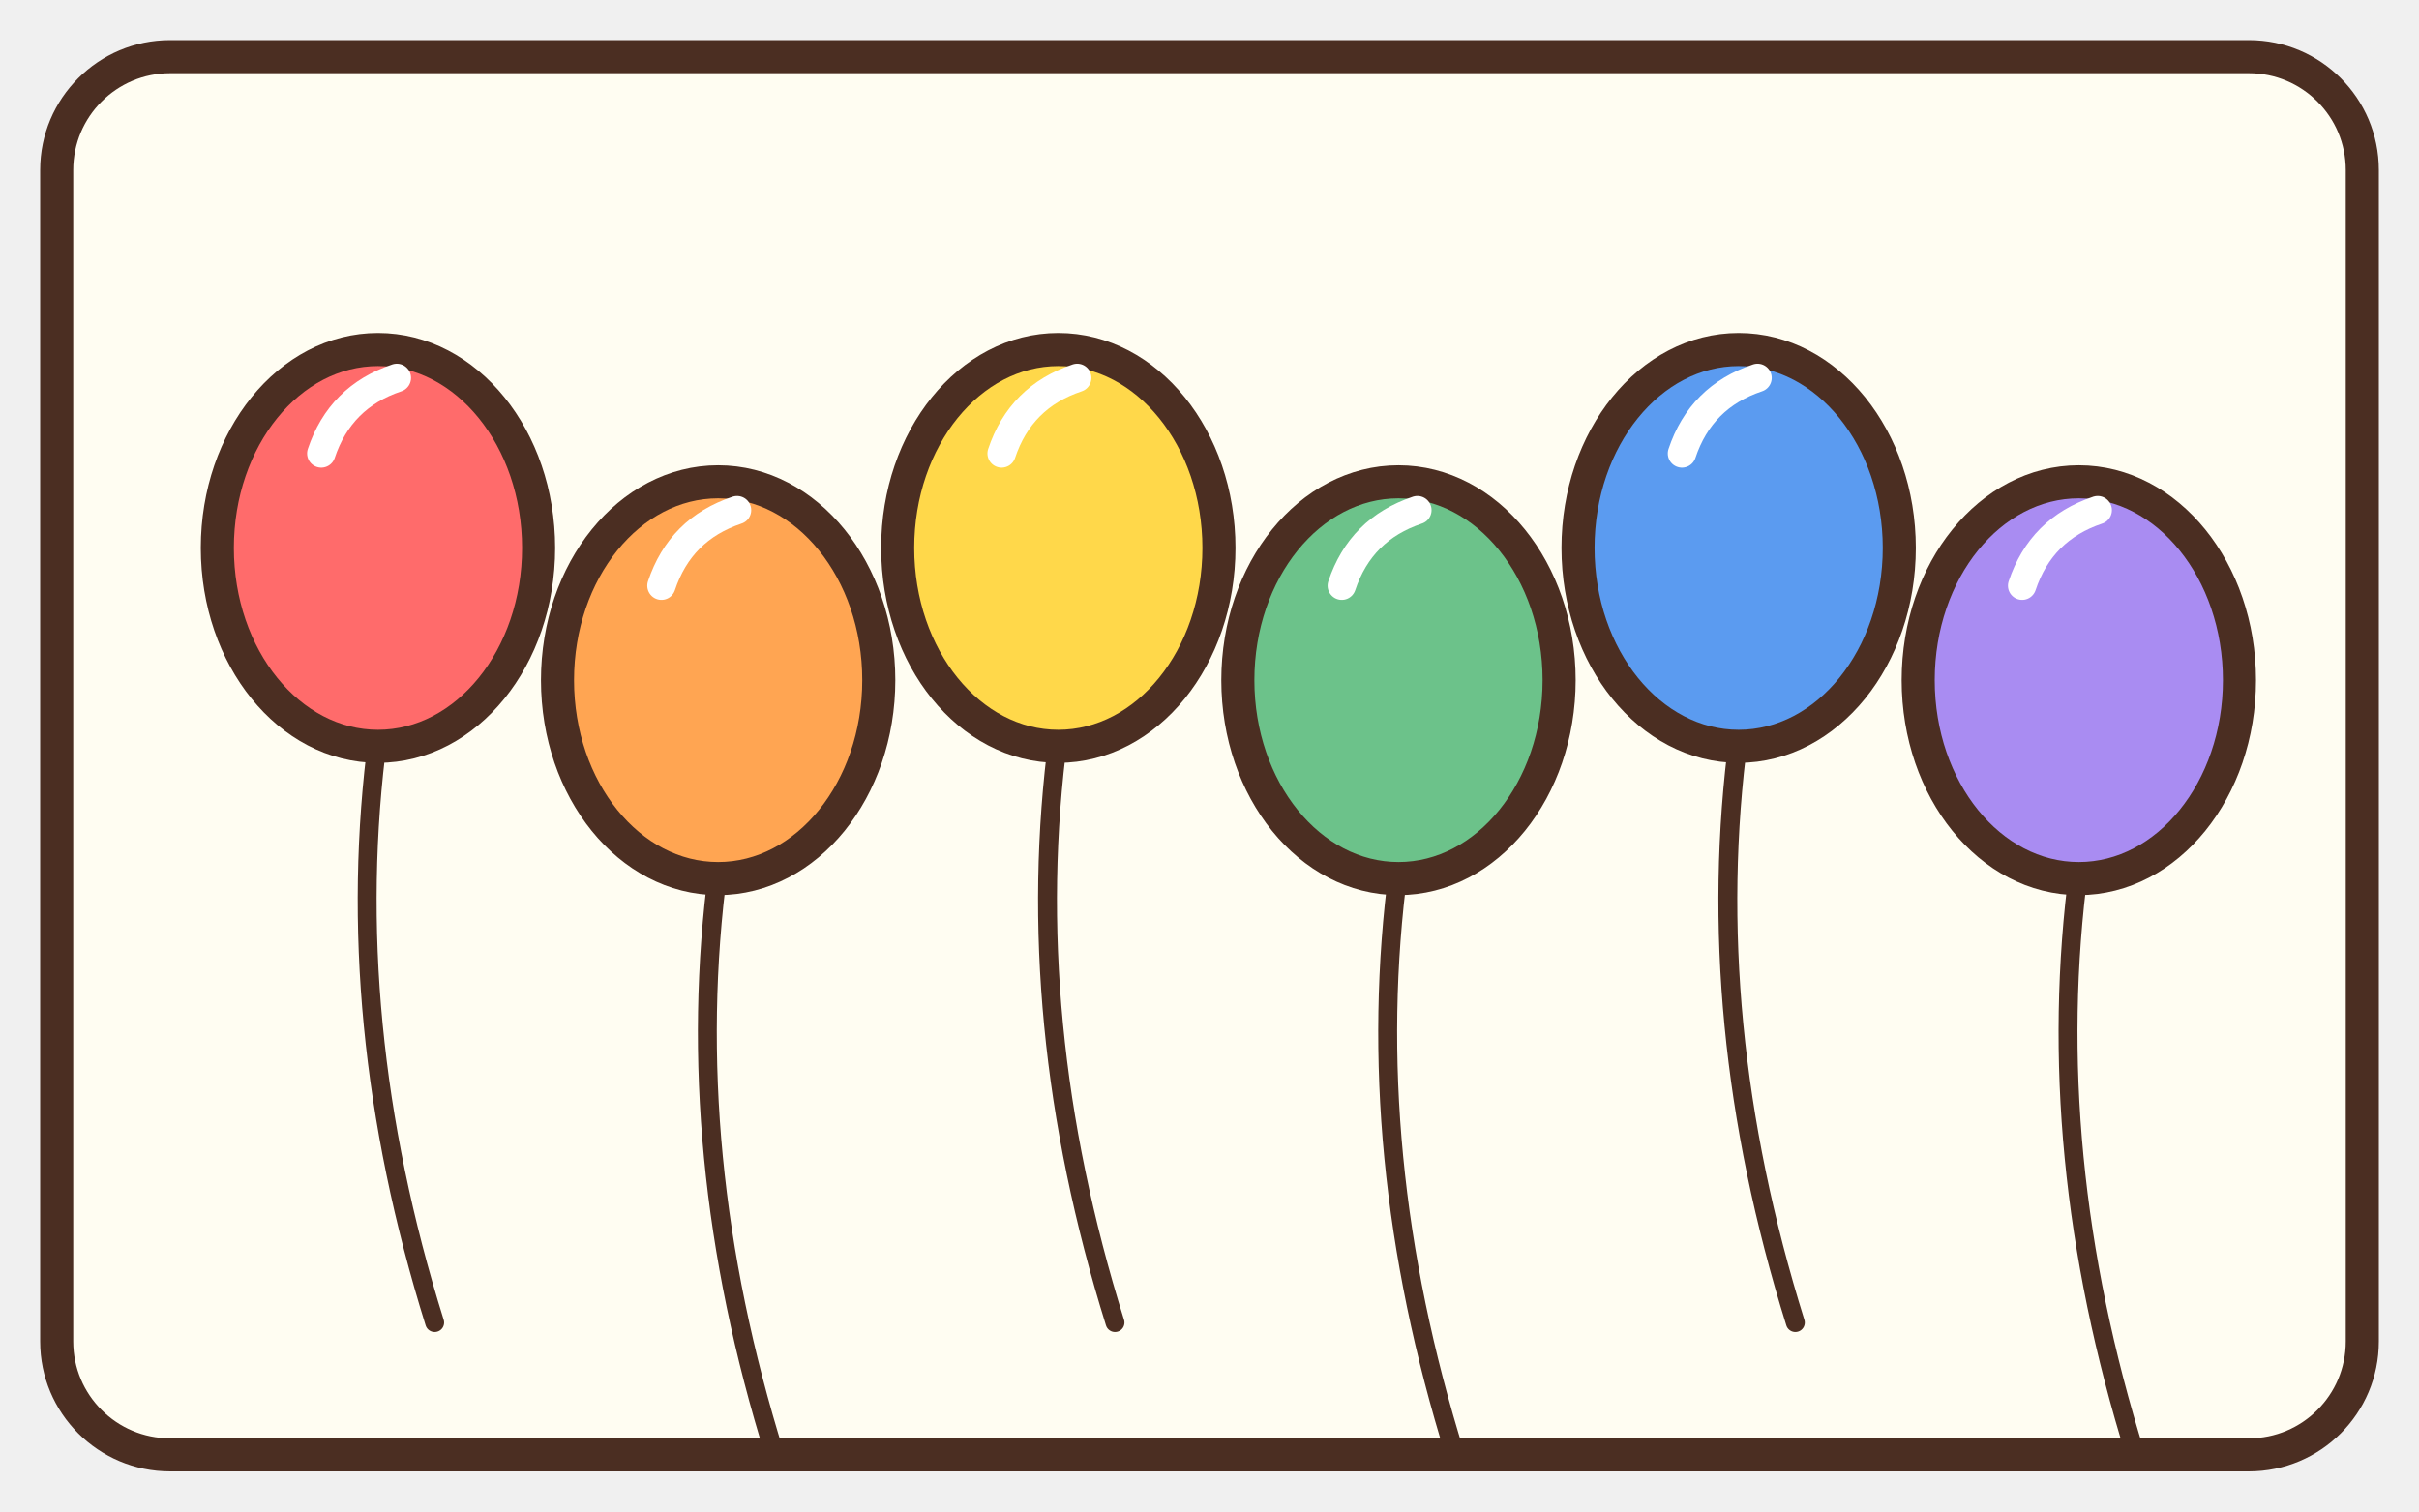
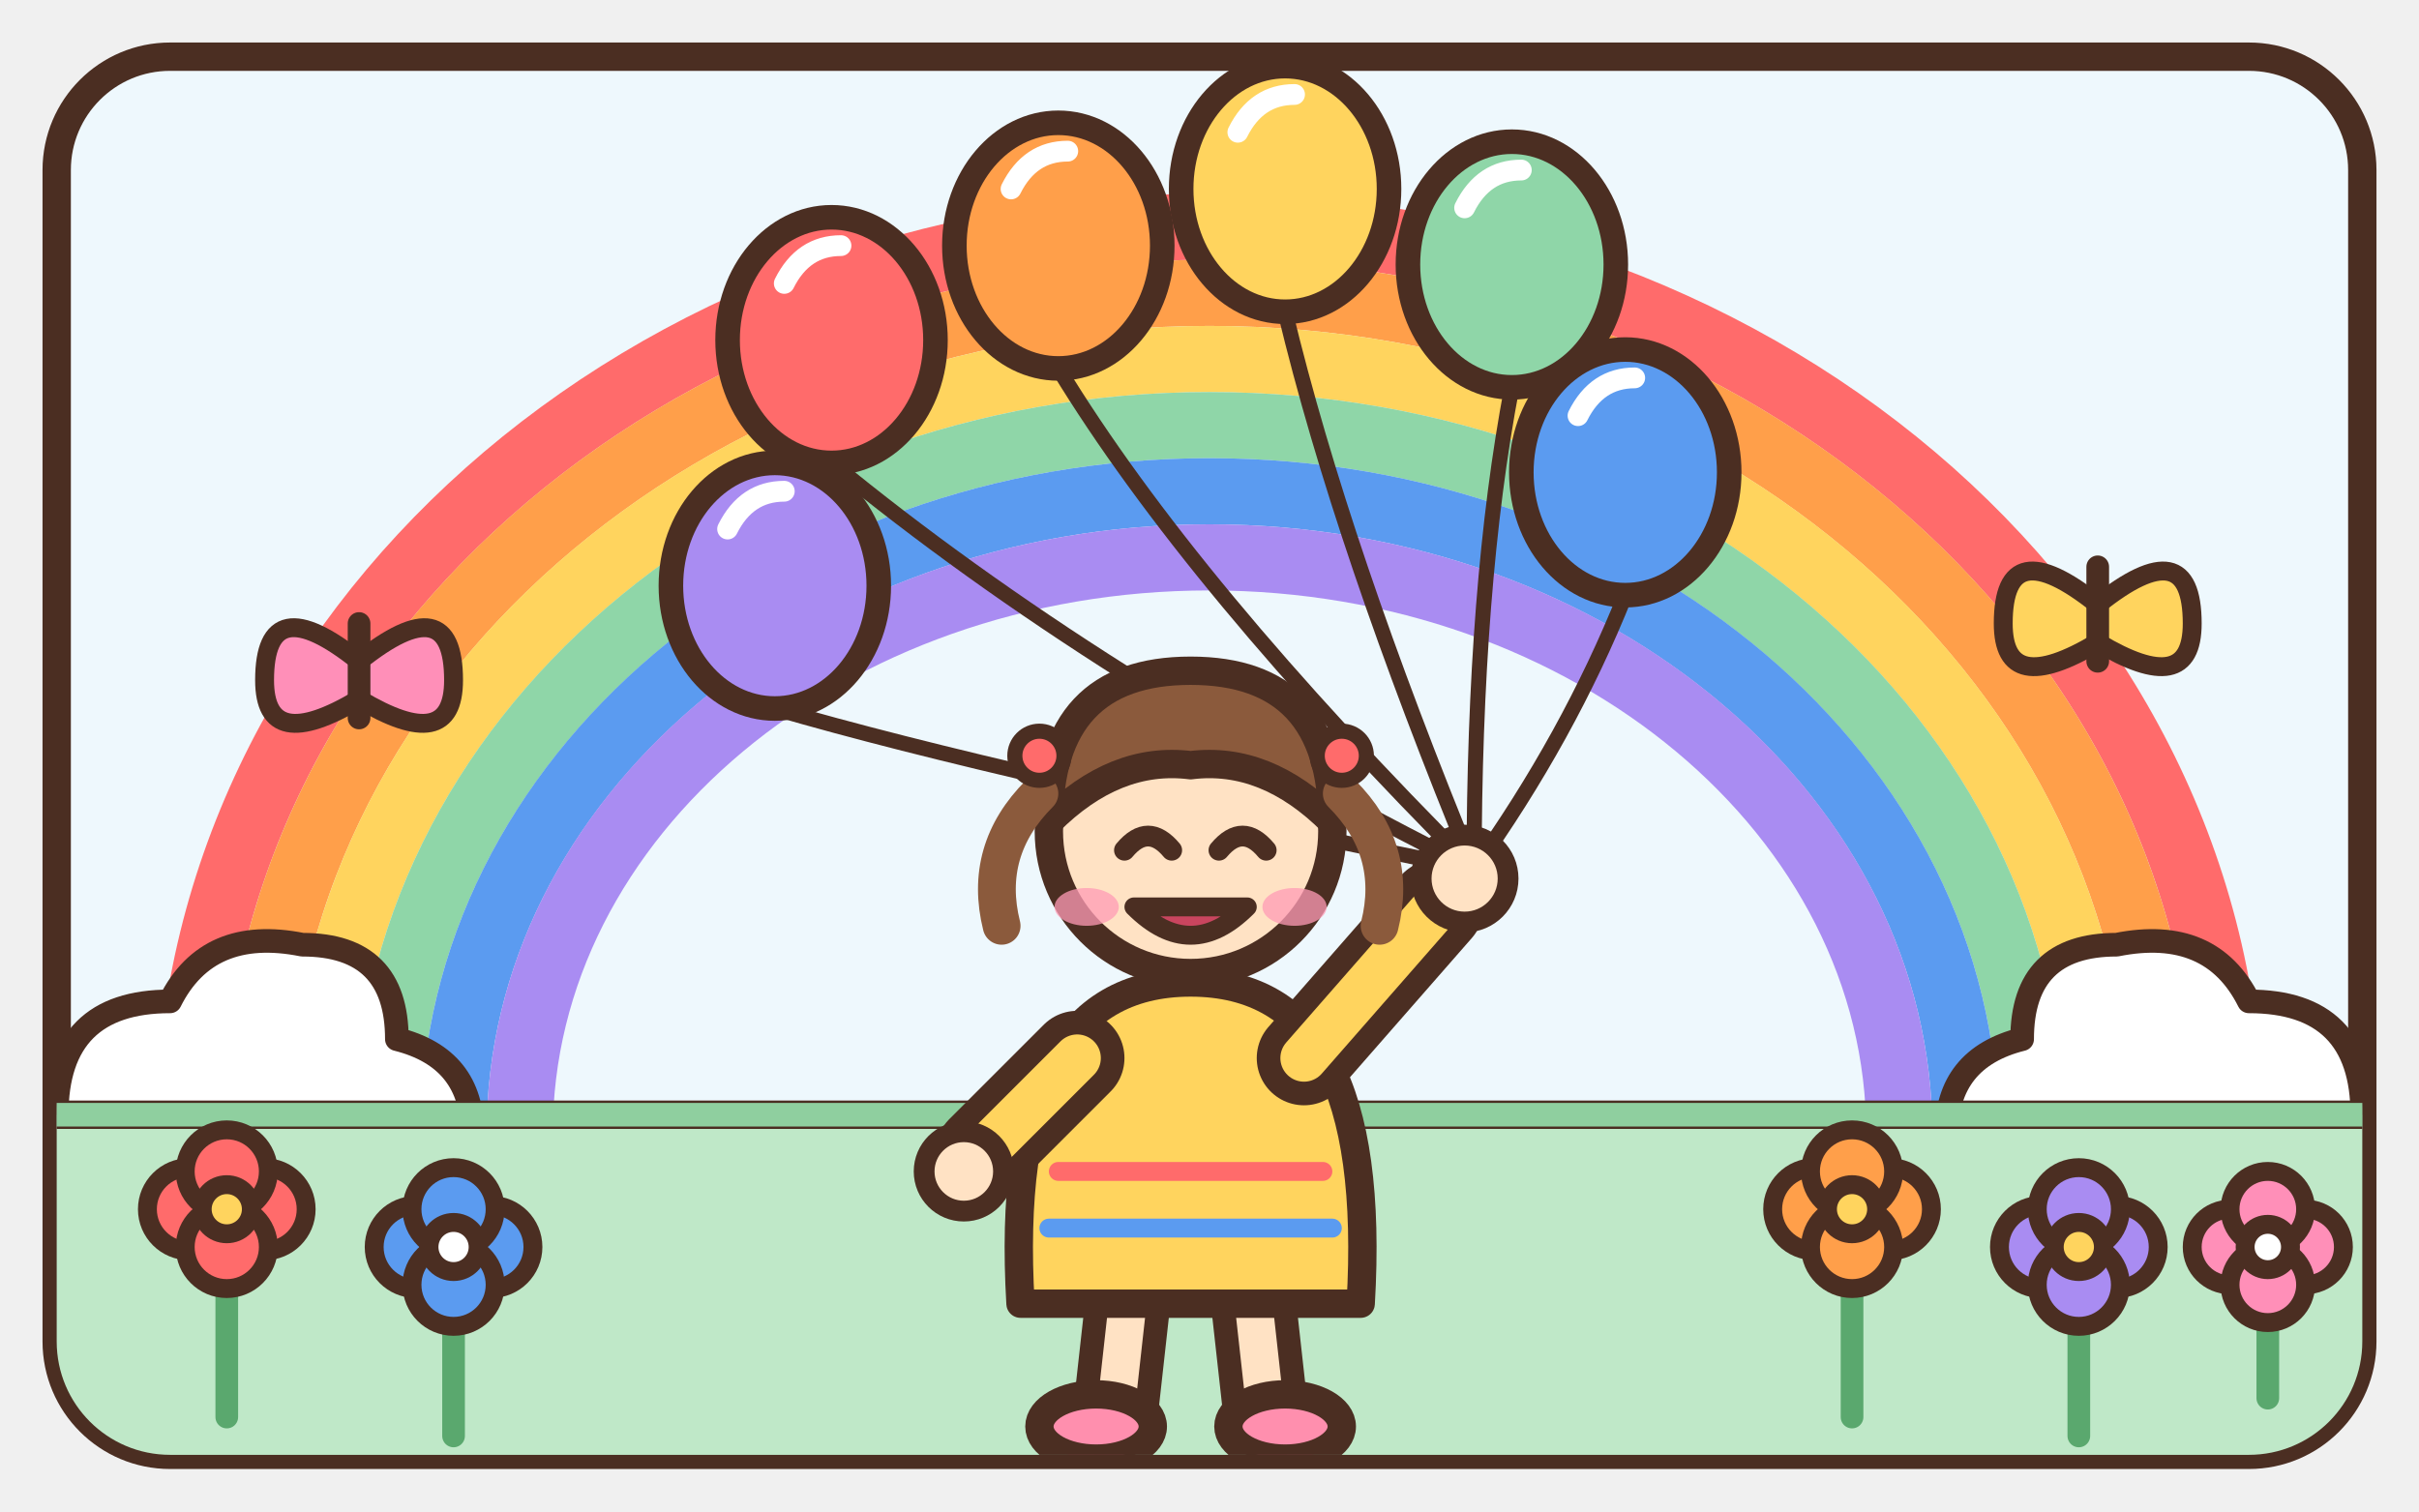
<svg xmlns="http://www.w3.org/2000/svg" viewBox="0 0 256 160">
-   <g stroke="#4b2e22" stroke-width="3.5" stroke-linejoin="round" stroke-linecap="round">
-     <rect x="6" y="6" width="244" height="148" rx="12" fill="#fffdf2" />
-     <path d="M40 78q-4 30 6 62" fill="none" stroke-width="2" />
-     <ellipse cx="40" cy="58" rx="17" ry="21" fill="#ff6b6b" />
-     <path d="M34 48q2-6 8-8" fill="none" stroke="#ffffff" stroke-width="3" />
-     <path d="M76 92q-4 30 6 62" fill="none" stroke-width="2" />
-     <ellipse cx="76" cy="72" rx="17" ry="21" fill="#ffa552" />
-     <path d="M70 62q2-6 8-8" fill="none" stroke="#ffffff" stroke-width="3" />
-     <path d="M112 78q-4 30 6 62" fill="none" stroke-width="2" />
-     <ellipse cx="112" cy="58" rx="17" ry="21" fill="#ffd84a" />
-     <path d="M106 48q2-6 8-8" fill="none" stroke="#ffffff" stroke-width="3" />
-     <path d="M148 92q-4 30 6 62" fill="none" stroke-width="2" />
-     <ellipse cx="148" cy="72" rx="17" ry="21" fill="#6cc28a" />
-     <path d="M142 62q2-6 8-8" fill="none" stroke="#ffffff" stroke-width="3" />
-     <path d="M184 78q-4 30 6 62" fill="none" stroke-width="2" />
-     <ellipse cx="184" cy="58" rx="17" ry="21" fill="#5b9bf0" />
-     <path d="M178 48q2-6 8-8" fill="none" stroke="#ffffff" stroke-width="3" />
-     <path d="M220 92q-4 30 6 62" fill="none" stroke-width="2" />
-     <ellipse cx="220" cy="72" rx="17" ry="21" fill="#a98cf2" />
-     <path d="M214 62q2-6 8-8" fill="none" stroke="#ffffff" stroke-width="3" />
+   <defs>
+     <clipPath id="frame">
+       <rect x="6" y="6" width="244" height="148" rx="12" />
+     </clipPath>
+   </defs>
+   <g stroke="#4b2e22" stroke-width="3" stroke-linejoin="round" stroke-linecap="round">
+     <rect x="6" y="6" width="244" height="148" rx="12" fill="#eef8fd" />
+     <g clip-path="url(#frame)">
+       <g fill="none" stroke-width="7">
+         <path d="M20 120a108 96 0 0 1 216 0" stroke="#ff6b6b" />
+         <path d="M27 120a101 89 0 0 1 202 0" stroke="#ff9f4a" />
+         <path d="M34 120a94 82 0 0 1 188 0" stroke="#ffd45e" />
+         <path d="M41 120a87 75 0 0 1 174 0" stroke="#8fd6a8" />
+         <path d="M48 120a80 68 0 0 1 160 0" stroke="#5b9bf0" />
+         <path d="M55 120a73 61 0 0 1 146 0" stroke="#a98cf2" />
+       </g>
+       <g fill="#ffffff" stroke-width="2.5">
+         <path d="M6 118q0-12 12-12 4-8 14-6 10 0 10 10 8 2 8 10Z" />
+         <path d="M250 118q0-12-12-12-4-8-14-6-10 0-10 10-8 2-8 10Z" />
+       </g>
+       <path d="M0 118h256v42H0Z" fill="#bfe8c8" />
+       <path d="M0 118h256" stroke="#8fcf9f" stroke-width="2.5" />
+       <g stroke-width="2.4">
+         <path d="M24 150v-18M48 152v-16M196 150v-18M220 152v-16M240 148v-12" stroke="#5aa86e" />
+       </g>
+       <g stroke-width="2">
+         <g fill="#ff6b6b">
+           <circle cx="20" cy="128" r="4.4" />
+           <circle cx="28" cy="128" r="4.4" />
+           <circle cx="24" cy="124" r="4.4" />
+           <circle cx="24" cy="132" r="4.4" />
+         </g>
+         <circle cx="24" cy="128" r="2.6" fill="#ffd45e" />
+         <g fill="#5b9bf0">
+           <circle cx="44" cy="132" r="4.4" />
+           <circle cx="52" cy="132" r="4.4" />
+           <circle cx="48" cy="128" r="4.4" />
+           <circle cx="48" cy="136" r="4.4" />
+         </g>
+         <circle cx="48" cy="132" r="2.6" fill="#ffffff" />
+         <g fill="#ff9f4a">
+           <circle cx="192" cy="128" r="4.4" />
+           <circle cx="200" cy="128" r="4.4" />
+           <circle cx="196" cy="124" r="4.4" />
+           <circle cx="196" cy="132" r="4.4" />
+         </g>
+         <circle cx="196" cy="128" r="2.6" fill="#ffd45e" />
+         <g fill="#a98cf2">
+           <circle cx="216" cy="132" r="4.4" />
+           <circle cx="224" cy="132" r="4.4" />
+           <circle cx="220" cy="128" r="4.4" />
+           <circle cx="220" cy="136" r="4.4" />
+         </g>
+         <circle cx="220" cy="132" r="2.6" fill="#ffd45e" />
+         <g fill="#ff8fb8">
+           <circle cx="236" cy="132" r="4" />
+           <circle cx="244" cy="132" r="4" />
+           <circle cx="240" cy="128" r="4" />
+           <circle cx="240" cy="136" r="4" />
+         </g>
+         <circle cx="240" cy="132" r="2.4" fill="#ffffff" />
+       </g>
+       <g stroke-width="2">
+         <path d="M38 70q-10-8-10 2 0 8 10 2Z" fill="#ff8fb8" />
+         <path d="M38 70q10-8 10 2 0 8-10 2Z" fill="#ff8fb8" />
+         <path d="M38 66v10" stroke-width="2.4" />
+         <path d="M222 64q-10-8-10 2 0 8 10 2Z" fill="#ffd45e" />
+         <path d="M222 64q10-8 10 2 0 8-10 2Z" fill="#ffd45e" />
+         <path d="M222 60v10" stroke-width="2.4" />
+       </g>
+       <g fill="none" stroke-width="1.6">
+         <path d="M156 92q-40-20-68-43M156 92q-30-30-44-53M156 92q-14-34-20-59M156 92q0-30 4-51M156 92q10-14 16-29M156 92q-50-10-74-17" />
+       </g>
+       <g stroke-width="2.6">
+         <ellipse cx="88" cy="36" rx="11" ry="13" fill="#ff6b6b" />
+         <ellipse cx="112" cy="26" rx="11" ry="13" fill="#ff9f4a" />
+         <ellipse cx="136" cy="20" rx="11" ry="13" fill="#ffd45e" />
+         <ellipse cx="160" cy="28" rx="11" ry="13" fill="#8fd6a8" />
+         <ellipse cx="172" cy="50" rx="11" ry="13" fill="#5b9bf0" />
+         <ellipse cx="82" cy="62" rx="11" ry="13" fill="#a98cf2" />
+       </g>
+       <g fill="none" stroke="#ffffff" stroke-width="2.2">
+         <path d="M83 30q2-4 6-4M107 20q2-4 6-4M131 14q2-4 6-4M155 22q2-4 6-4M167 44q2-4 6-4M77 56q2-4 6-4" />
+       </g>
+       <path d="M118 150l2-18M134 150l-2-18" stroke-width="9" />
+       <path d="M118 150l2-18M134 150l-2-18" stroke="#ffe2c4" stroke-width="4" />
+       <g fill="#ff8fae">
+         <ellipse cx="116" cy="151" rx="6" ry="3.4" />
+         <ellipse cx="136" cy="151" rx="6" ry="3.4" />
+       </g>
+       <path d="M108 138q-2-34 18-34t18 34Z" fill="#ffd45e" />
+       <g fill="none" stroke-width="2">
+         <path d="M112 124h28" stroke="#ff6b6b" />
+         <path d="M111 130h30" stroke="#5b9bf0" />
+       </g>
+       <path d="M138 112l14-16" stroke-width="10" />
+       <path d="M138 112l14-16" stroke="#ffd45e" stroke-width="5" />
+       <circle cx="155" cy="93" r="4.6" fill="#ffe2c4" stroke-width="2.2" />
+       <path d="M114 112l-10 10" stroke-width="10" />
+       <path d="M114 112l-10 10" stroke="#ffd45e" stroke-width="5" />
+       <circle cx="102" cy="124" r="4.2" fill="#ffe2c4" stroke-width="2.2" />
+       <circle cx="126" cy="88" r="15" fill="#ffe2c4" />
+       <path d="M111 87q0-16 15-16t15 16q-7-7-15-6-8-1-15 6Z" fill="#8b5a3c" />
+       <path d="M110 84q-6 6-4 14M142 84q6 6 4 14" fill="none" stroke="#8b5a3c" stroke-width="4" />
+       <g fill="#ff6b6b" stroke-width="1.6">
+         <circle cx="110" cy="80" r="2.6" />
+         <circle cx="142" cy="80" r="2.6" />
+       </g>
+       <g fill="none" stroke-width="2.2">
+         <path d="M119 90q2.5-3 5 0M129 90q2.5-3 5 0" />
+       </g>
+       <path d="M120 96q6 6 12 0Z" fill="#c9455f" stroke-width="2" />
+       <g fill="#ff9bb5" opacity=".75" stroke="none">
+         <ellipse cx="115" cy="96" rx="3.4" ry="2" />
+         <ellipse cx="137" cy="96" rx="3.4" ry="2" />
+       </g>
+     </g>
  </g>
</svg>
